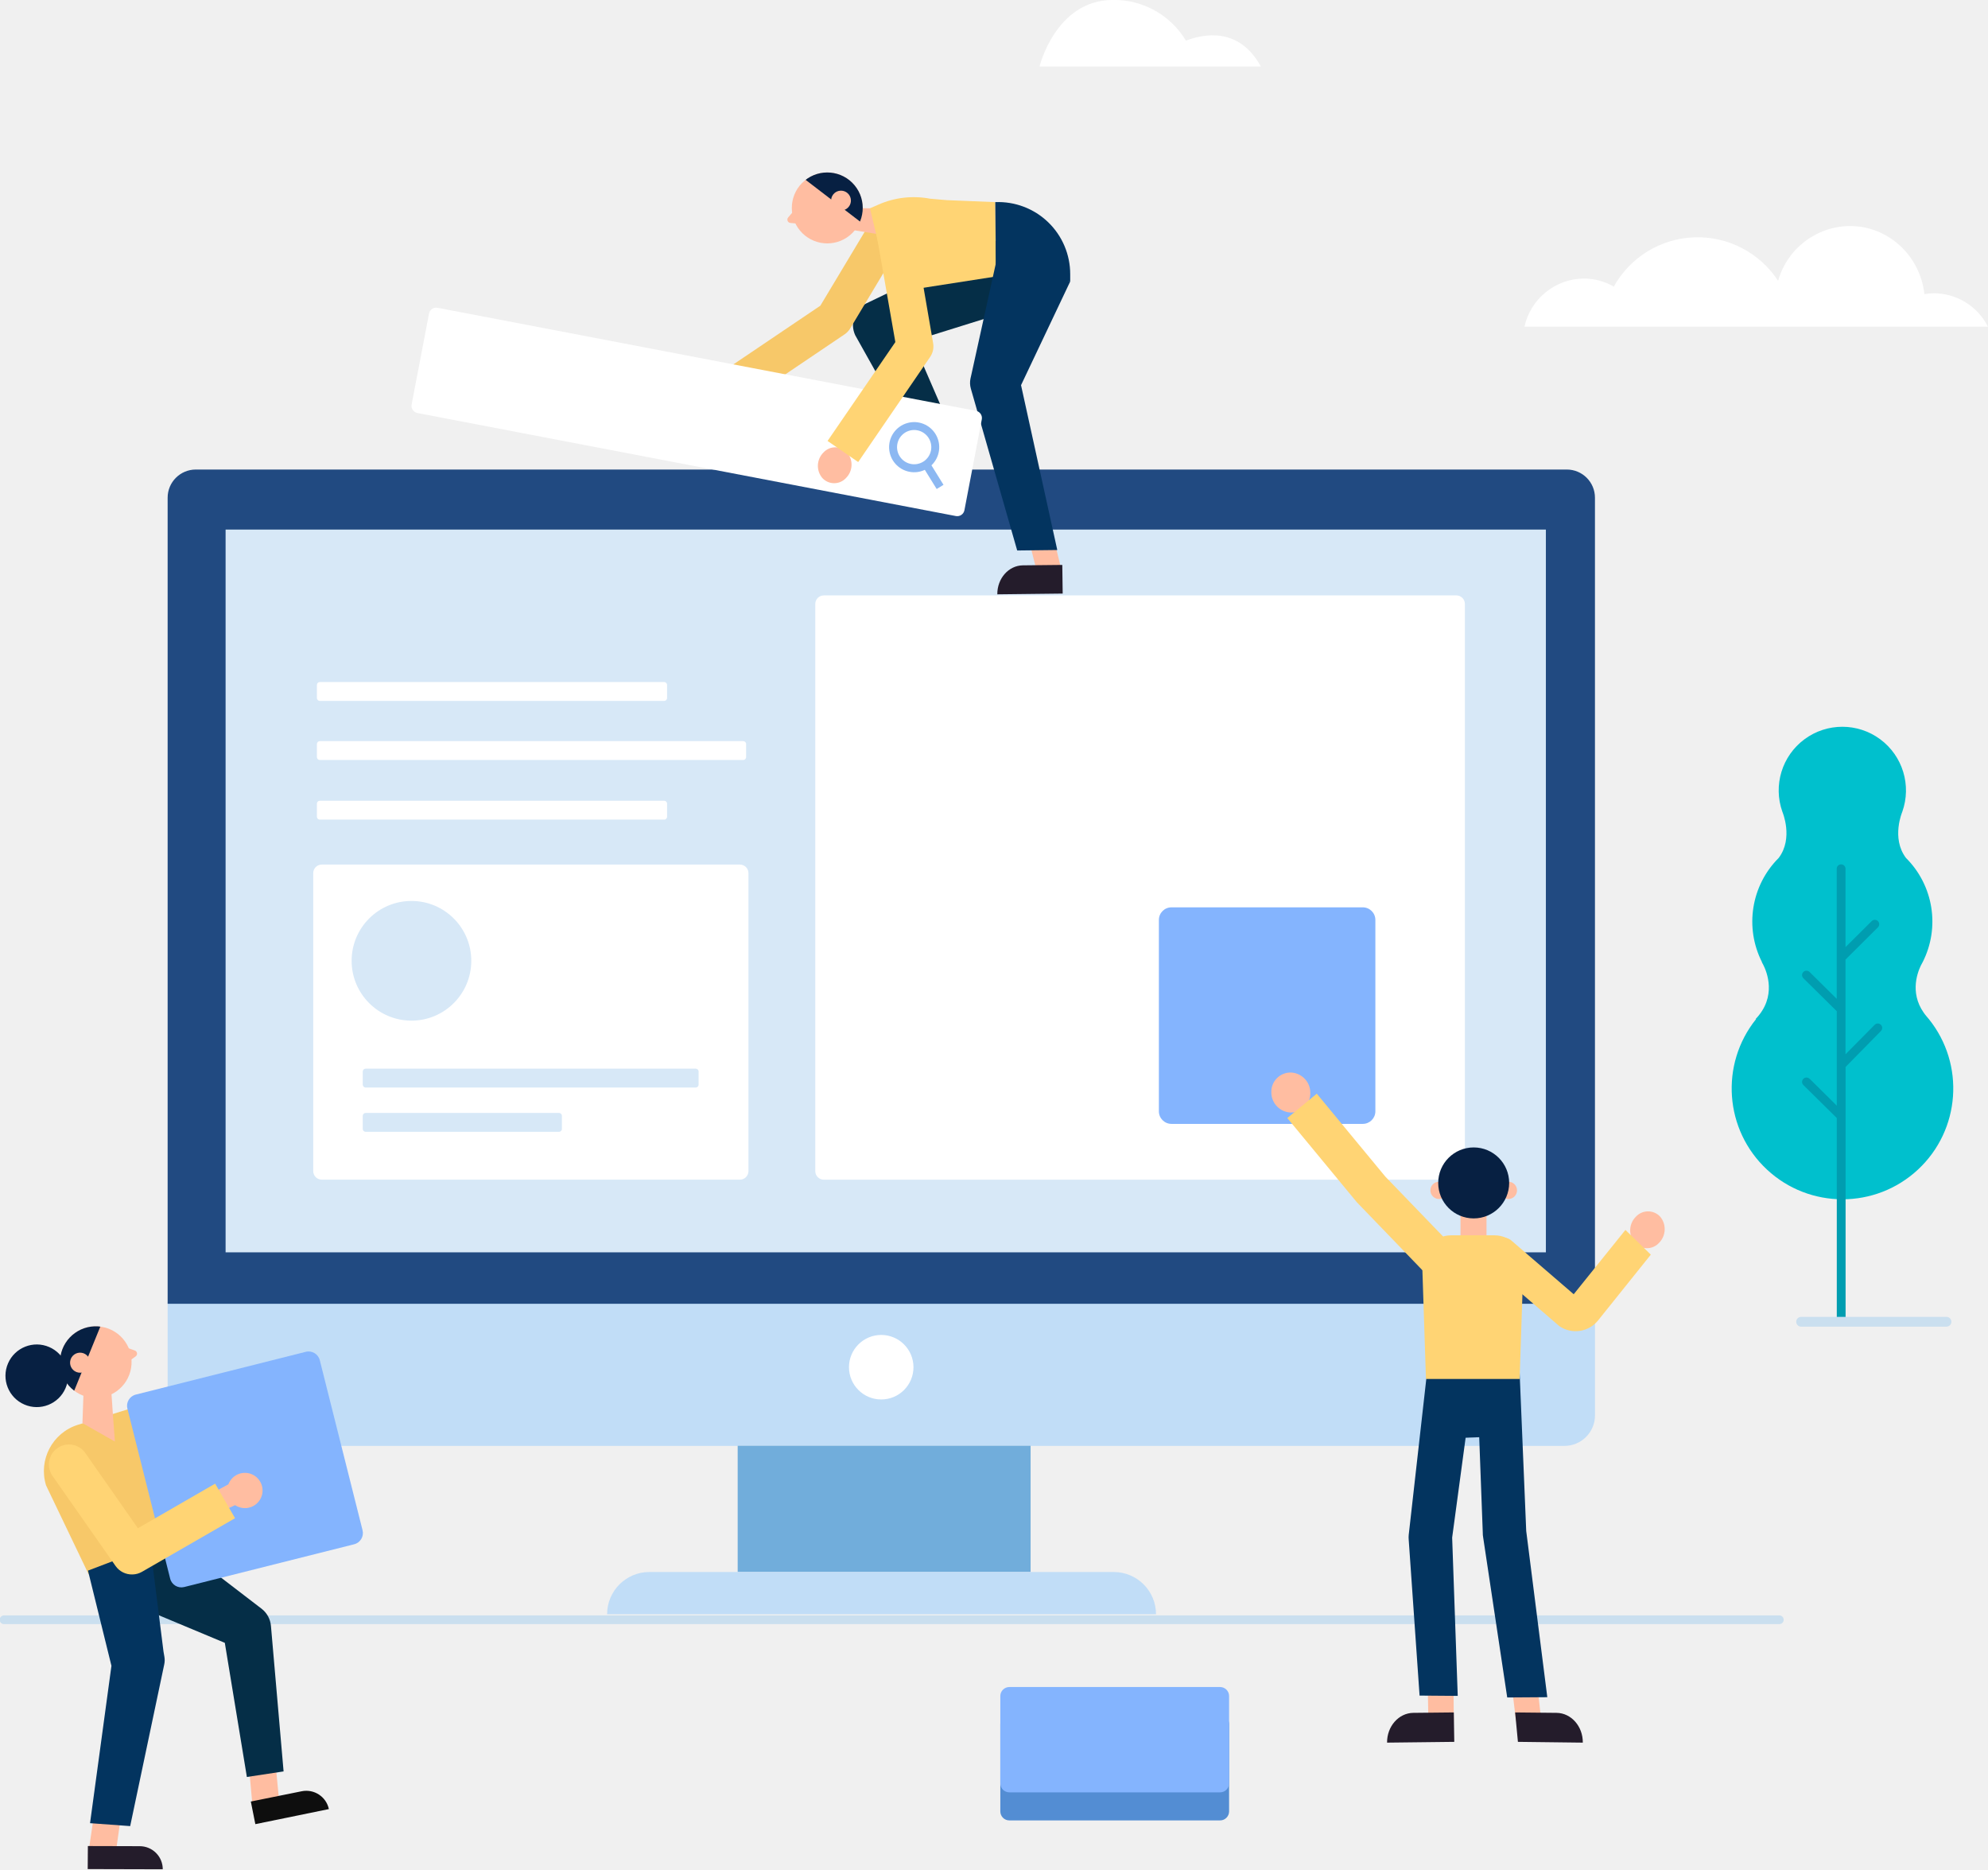
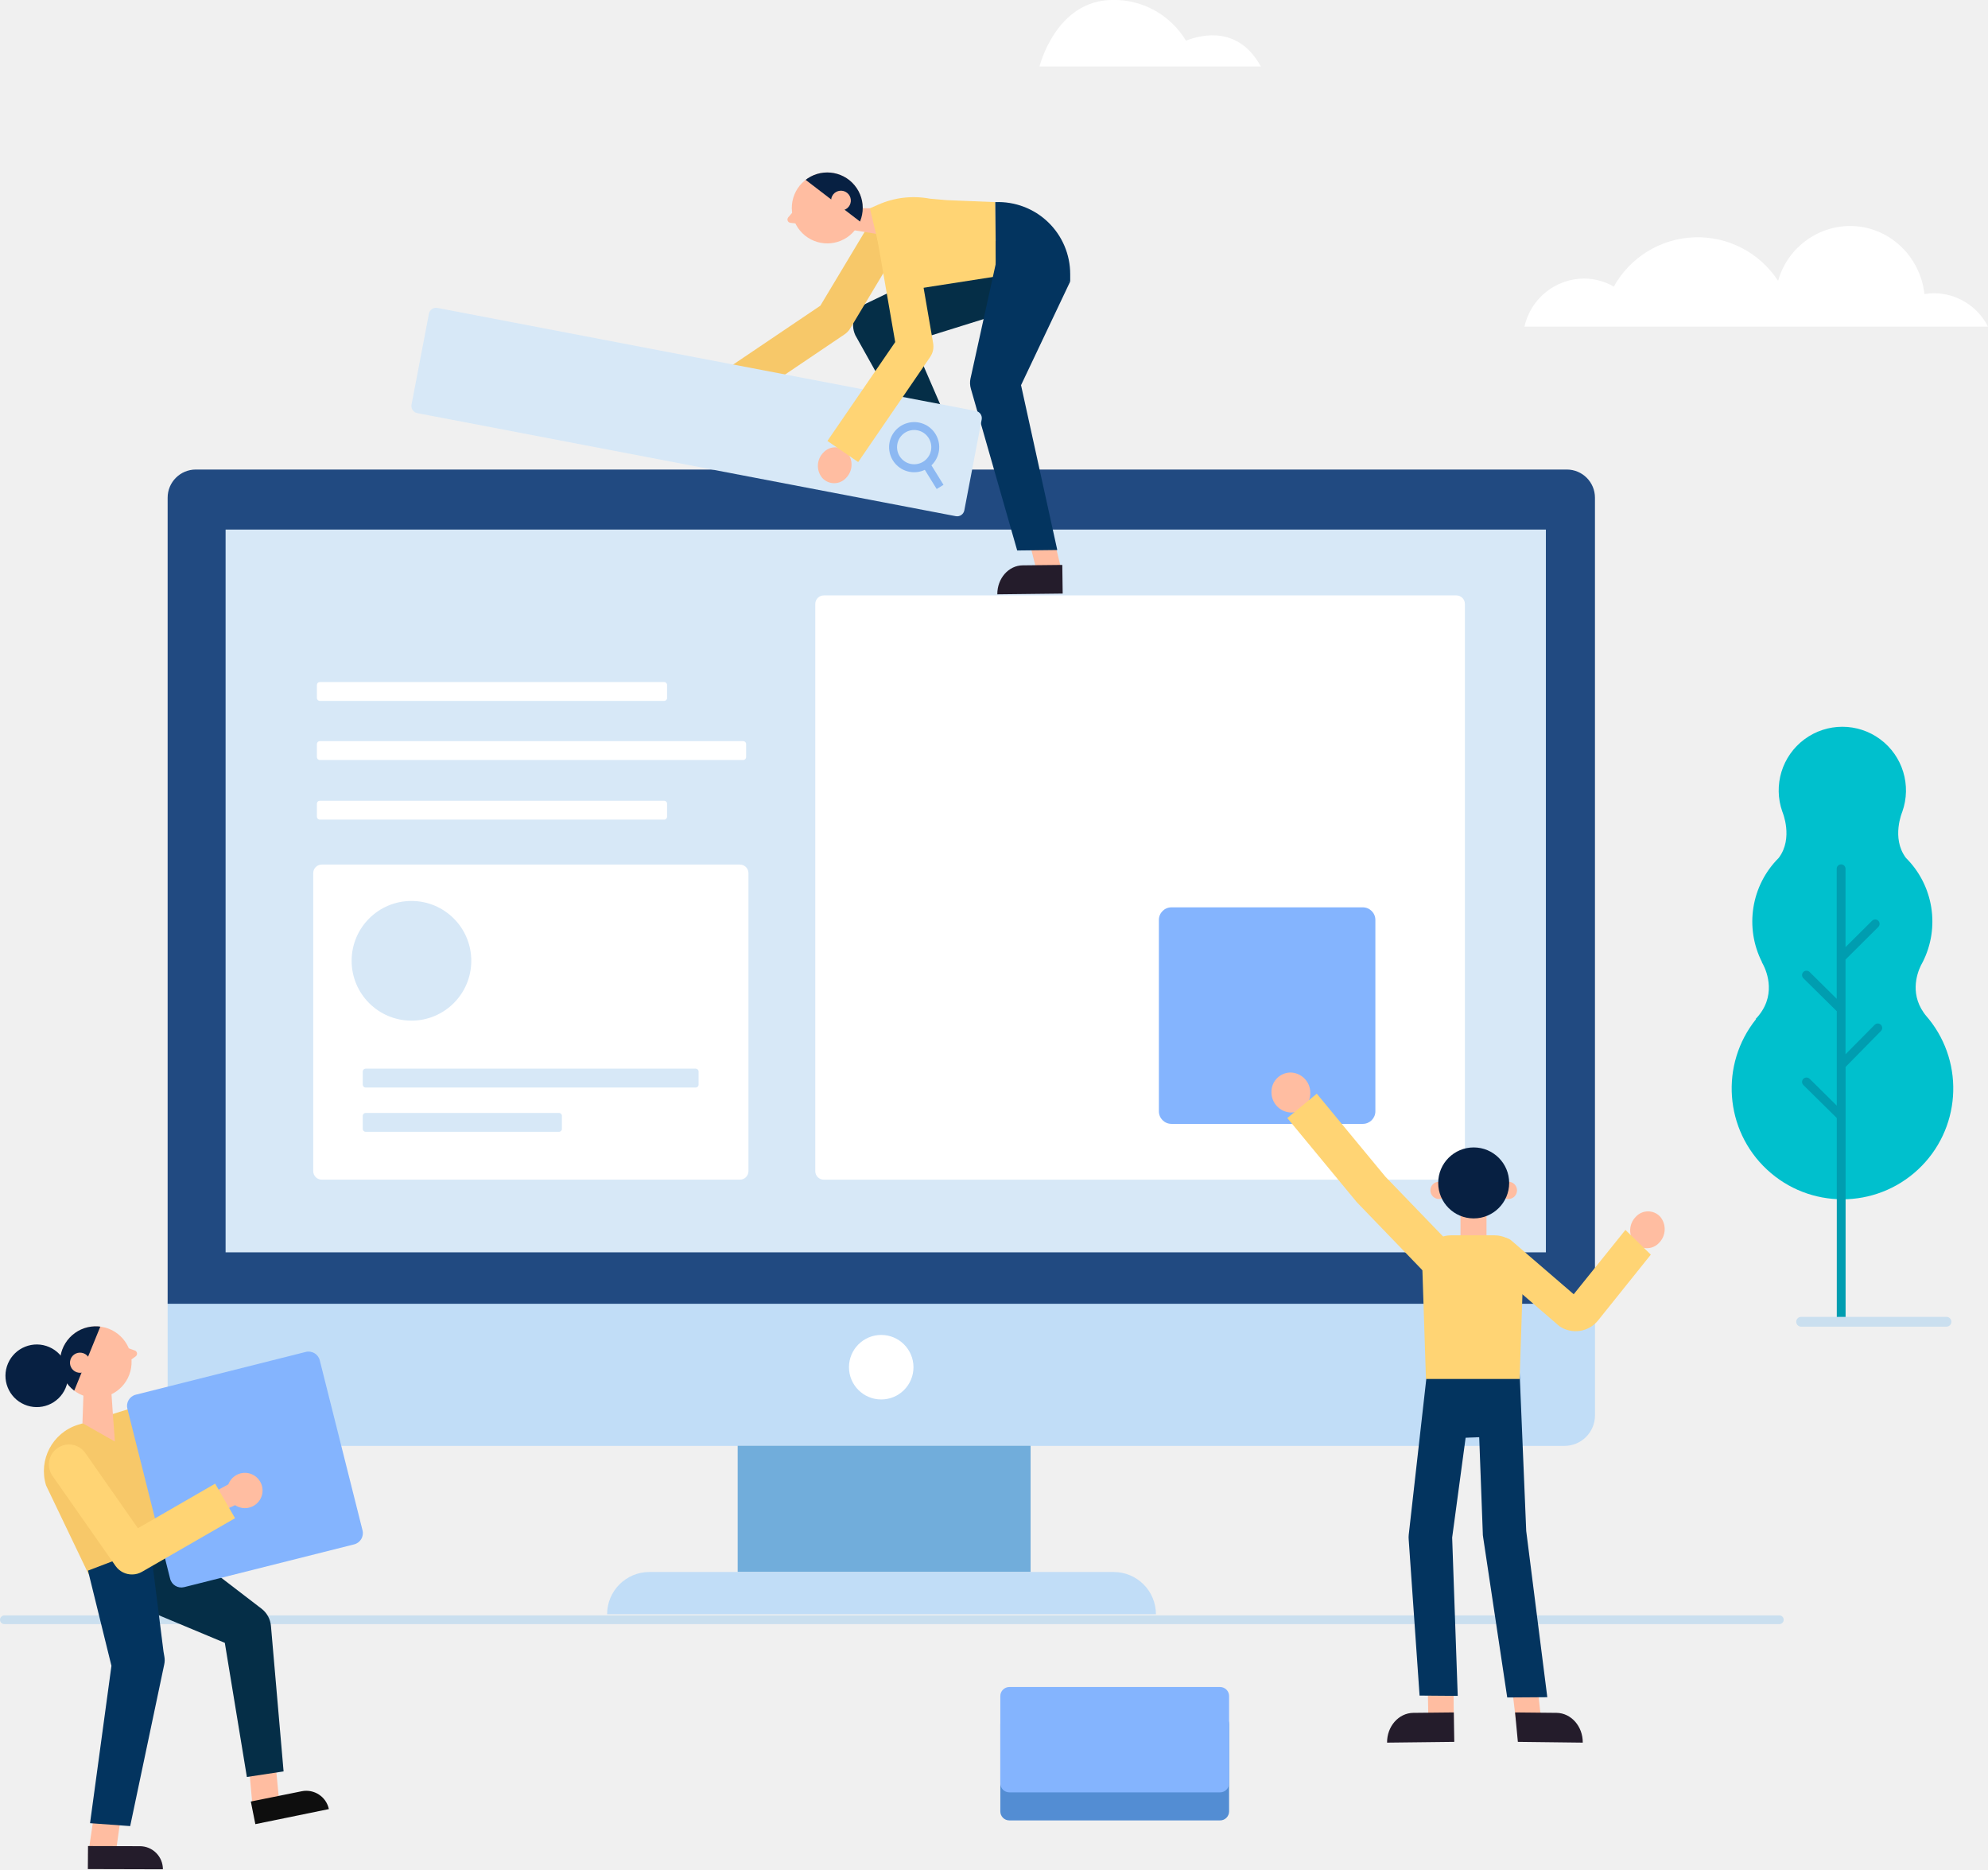
<svg xmlns="http://www.w3.org/2000/svg" id="Layer_1" data-name="Layer 1" viewBox="0 0 713.78 670.98">
  <defs>
    <style>.cls-1{fill:#ffbda1;}.cls-2{fill:#c1ddf7;}.cls-3{fill:#71addb;}.cls-4{fill:#214a81;}.cls-5{fill:#d7e8f7;}.cls-6{fill:#fff;}.cls-7{fill:#00c0cd;}.cls-8{fill:#009db0;}.cls-9{fill:#cadfef;}.cls-10{fill:#84b4fe;}.cls-11{fill:#538dd3;}.cls-12{fill:#ffd474;}.cls-13{fill:#241c2b;}.cls-14{fill:#03345f;}.cls-15{fill:#072042;}.cls-16{fill:#ffb398;}.cls-17{fill:#0e0e0e;}.cls-18{fill:#052e47;}.cls-19{fill:#faaaab;}.cls-20{fill:#f7c869;}.cls-21{clip-path:url(#clip-path);}.cls-22{fill:#8cb8f2;}.cls-23{clip-path:url(#clip-path-2);}</style>
-     <clipPath id="clip-path" transform="translate(-603.02 -205.02)">
-       <path class="cls-1" d="M890.26,287.8a12.73,12.73,0,1,0,1.65-17.93A12.73,12.73,0,0,0,890.26,287.8Z" />
+     <clipPath id="clip-path" transform="translate(106.98 85.98)">
+       <path class="cls-1" d="M180.26-3.2a12.73,12.73,0,0,0,17.93,1.65,12.74,12.74,0,0,0,1.65-17.93,12.73,12.73,0,0,0-17.93-1.65A12.72,12.72,0,0,0,180.26-3.2Z" />
    </clipPath>
-     <clipPath id="clip-path-2" transform="translate(-603.02 -205.02)">
-       <path class="cls-1" d="M650.09,696.05a12.85,12.85,0,1,1-10.57-14.77A12.84,12.84,0,0,1,650.09,696.05Z" />
+     <clipPath id="clip-path-2" transform="translate(106.98 85.98)">
+       <path class="cls-1" d="M-59.91,405.05a12.84,12.84,0,0,1-14.77,10.57,12.85,12.85,0,0,1-10.58-14.77,12.84,12.84,0,0,1,14.78-10.57A12.84,12.84,0,0,1-59.91,405.05Z" />
    </clipPath>
  </defs>
  <path class="cls-2" d="M60.19,467.19H572.67a0,0,0,0,1,0,0V508A10.94,10.94,0,0,1,561.72,519H71.13A10.94,10.94,0,0,1,60.19,508V467.19A0,0,0,0,1,60.19,467.19Z" />
  <rect class="cls-3" x="264.86" y="518.96" width="105.17" height="45.31" />
  <path class="cls-4" d="M70.3,168.54H562.55a10.11,10.11,0,0,1,10.11,10.11V468a0,0,0,0,1,0,0H60.19a0,0,0,0,1,0,0V178.66A10.11,10.11,0,0,1,70.3,168.54Z" />
  <rect class="cls-5" x="81" y="190.09" width="474.04" height="259.44" />
-   <path class="cls-6" d="M931,695.78a11.58,11.58,0,1,1-11.58-11.58A11.59,11.59,0,0,1,931,695.78Z" transform="translate(-603.02 -205.02)" />
+   <path class="cls-6" d="M221,404.78a11.58,11.58,0,1,1-11.58-11.58A11.59,11.59,0,0,1,221,404.78Z" transform="translate(106.98 85.98)" />
  <rect class="cls-6" x="292.72" y="213.72" width="233.24" height="209.73" rx="3.07" ry="3.07" />
  <rect class="cls-6" x="112.46" y="310.34" width="156.27" height="113.1" rx="3.07" ry="3.07" />
-   <path class="cls-7" d="M1233.44,570.79h-.07c7.68-8,4.07-16.87,2.68-19.57h0c-.27-.52-.46-.83-.46-.83h.07a32.23,32.23,0,0,1,6-37.42c5.37-7.12,1.31-16.57,1.31-16.57h0a22.85,22.85,0,1,1,43.06,0h0s-4.06,9.45,1.31,16.57a32.22,32.22,0,0,1,6,37.42h0l-.1.17c-.18.35-.36.71-.56,1.06-1.44,3-4.2,10.88,2.12,18.3l.58.69.17.19h0a39.78,39.78,0,1,1-62,0Z" transform="translate(-603.02 -205.02)" />
-   <path class="cls-8" d="M1252.77,592.26l9.74,9.64V568l-12-11.84a1.58,1.58,0,1,1,2.23-2.25l9.74,9.64V516.86a1.58,1.58,0,0,1,3.16,0V545l9.48-9.42a1.58,1.58,0,0,1,2.22,2.24l-11.7,11.64v34l10.47-10.58a1.58,1.58,0,0,1,2.25,2.22L1265.67,588v90.25a1.58,1.58,0,0,1-3.16,0V606.34l-12-11.84a1.58,1.58,0,1,1,2.23-2.24Z" transform="translate(-603.02 -205.02)" />
-   <path class="cls-9" d="M1301.89,681.23H1249.7a1.76,1.76,0,0,1,0-3.52h52.19a1.76,1.76,0,0,1,0,3.52Z" transform="translate(-603.02 -205.02)" />
+   <path class="cls-7" d="M523.44,279.79h-.07c7.68-8,4.07-16.87,2.68-19.57h0c-.27-.52-.46-.83-.46-.83h.07a32.23,32.23,0,0,1,6-37.42c5.37-7.12,1.31-16.57,1.31-16.57h0a22.85,22.85,0,1,1,43.06,0h0s-4.06,9.45,1.31,16.57a32.22,32.22,0,0,1,6,37.42h0l-.1.17c-.18.35-.36.71-.56,1.06-1.44,3-4.2,10.88,2.12,18.3l.58.69.17.19h0a39.78,39.78,0,1,1-62,0Z" transform="translate(106.98 85.98)" />
+   <path class="cls-8" d="M542.77,301.26l9.74,9.64V277l-12-11.84a1.58,1.58,0,0,1,2.23-2.25l9.74,9.64V225.86a1.58,1.58,0,1,1,3.16,0V254l9.48-9.42a1.58,1.58,0,1,1,2.22,2.24l-11.7,11.64v34l10.47-10.58a1.58,1.58,0,0,1,2.25,2.22L555.67,297v90.25a1.58,1.58,0,1,1-3.16,0V315.34l-12-11.84a1.58,1.58,0,1,1,2.23-2.24Z" transform="translate(106.98 85.98)" />
+   <path class="cls-9" d="M591.89,390.23H539.7a1.76,1.76,0,1,1,0-3.52h52.19a1.76,1.76,0,0,1,0,3.52Z" transform="translate(106.98 85.98)" />
  <rect class="cls-5" x="130.24" y="383.6" width="120.59" height="6.77" rx="1.04" ry="1.04" />
  <rect class="cls-5" x="130.24" y="399.49" width="71.51" height="6.77" rx="1.04" ry="1.04" />
  <circle class="cls-5" cx="147.73" cy="344.88" r="21.48" />
-   <path class="cls-9" d="M1242,788H604.59a1.57,1.57,0,1,1,0-3.13H1242a1.57,1.57,0,0,1,0,3.13Z" transform="translate(-603.02 -205.02)" />
+   <path class="cls-9" d="M532,497h-637.4a1.56,1.56,0,0,1-1.57-1.56,1.57,1.57,0,0,1,1.57-1.57H532a1.57,1.57,0,0,1,0,3.13Z" transform="translate(106.98 85.98)" />
  <rect class="cls-10" x="416.09" y="325.69" width="77.73" height="77.73" rx="4.52" ry="4.52" />
  <rect class="cls-11" x="359.16" y="615.63" width="82.14" height="37.81" rx="3.24" ry="3.24" />
  <rect class="cls-10" x="359.16" y="605.56" width="82.14" height="37.81" rx="3.24" ry="3.24" />
-   <path class="cls-1" d="M1066.48,590a7.26,7.26,0,0,1,7,7.29,6.91,6.91,0,0,1-7,7.07,7.25,7.25,0,0,1-7-7.29A6.91,6.91,0,0,1,1066.48,590Z" transform="translate(-603.02 -205.02)" />
-   <path class="cls-1" d="M1199.13,641.78a5.94,5.94,0,0,0-8.78,0,6.93,6.93,0,0,0-.41,9.35,5.93,5.93,0,0,0,8.77,0A7,7,0,0,0,1199.13,641.78Z" transform="translate(-603.02 -205.02)" />
-   <path class="cls-12" d="M1168.05,669.59l-22.64-19.5a5.18,5.18,0,0,0-7.74,2.41,7.45,7.45,0,0,0,2.61,9.06l22.64,19.5a10.33,10.33,0,0,0,13.82-2l19-23.69-9.12-8.87Z" transform="translate(-603.02 -205.02)" />
+   <path class="cls-1" d="M356.48,299a7.26,7.26,0,0,1,7,7.29,6.91,6.91,0,0,1-6.95,7.07,7.25,7.25,0,0,1-7-7.29A6.91,6.91,0,0,1,356.48,299Z" transform="translate(106.98 85.98)" />
+   <path class="cls-1" d="M489.13,350.78a5.94,5.94,0,0,0-8.78,0,6.93,6.93,0,0,0-.41,9.35,5.93,5.93,0,0,0,8.77,0A7,7,0,0,0,489.13,350.78Z" transform="translate(106.98 85.98)" />
+   <path class="cls-12" d="M458.05,378.59l-22.64-19.5a5.18,5.18,0,0,0-7.74,2.41,7.45,7.45,0,0,0,2.61,9.06l22.64,19.5a10.33,10.33,0,0,0,13.82-2l19-23.69-9.12-8.87Z" transform="translate(106.98 85.98)" />
  <polygon class="cls-1" points="512.86 618.03 521.98 617.69 521.84 601.65 512.57 602.06 512.86 618.03" />
-   <path class="cls-13" d="M1101.06,830.54l24.11-.28L1125,819.7l-14.54.15c-5.25.06-9.47,4.84-9.42,10.69Z" transform="translate(-603.02 -205.02)" />
+   <path class="cls-13" d="M391.06,539.54l24.11-.28L415,528.7l-14.54.15c-5.25.06-9.47,4.84-9.42,10.69Z" transform="translate(106.98 85.98)" />
  <polygon class="cls-1" points="553.42 618.03 544.3 617.69 542.39 601.65 551.66 602.06 553.42 618.03" />
-   <path class="cls-13" d="M1171.27,830.54l-23.25-.28-1-10.56,14.88.15c5.25.06,9.47,4.84,9.42,10.69Z" transform="translate(-603.02 -205.02)" />
+   <path class="cls-13" d="M461.27,539.54,438,539.26l-1-10.56,14.88.15c5.25.06,9.47,4.84,9.42,10.69Z" transform="translate(106.98 85.98)" />
  <polygon class="cls-14" points="512.26 493.41 528.1 492.82 529.74 492.76 545.58 492.17 545.77 515.34 513.46 516.54 512.26 493.41" />
-   <path class="cls-14" d="M1144.18,814.33l14.39-.1L1151,754.57l-2.39-57.38-15.28,2.5,2.07,55.42a9.07,9.07,0,0,0,.16,1.88Z" transform="translate(-603.02 -205.02)" />
-   <path class="cls-14" d="M1112.71,813.65l13.7.11-2-56.82,7.66-56.79-16.77-1.72L1108.81,756a8.88,8.88,0,0,0,0,1.71Z" transform="translate(-603.02 -205.02)" />
+   <path class="cls-14" d="M434.18,523.33l14.39-.1L441,463.57l-2.39-57.38-15.28,2.5,2.07,55.42a9.07,9.07,0,0,0,.16,1.88Z" transform="translate(106.98 85.98)" />
+   <path class="cls-14" d="M402.71,522.65l13.7.11-2-56.82,7.66-56.79-16.77-1.72L398.81,465a8.88,8.88,0,0,0,0,1.71Z" transform="translate(106.98 85.98)" />
  <rect class="cls-1" x="524.39" y="434.81" width="9.33" height="12.52" />
-   <path class="cls-1" d="M1122.79,632.3a3.1,3.1,0,1,1-3.1-3.1A3.1,3.1,0,0,1,1122.79,632.3Z" transform="translate(-603.02 -205.02)" />
-   <path class="cls-1" d="M1147.7,632.3a3.1,3.1,0,1,1-3.1-3.1A3.1,3.1,0,0,1,1147.7,632.3Z" transform="translate(-603.02 -205.02)" />
-   <path class="cls-15" d="M1144.88,629.63a12.74,12.74,0,1,1-12.74-12.74A12.75,12.75,0,0,1,1144.88,629.63Z" transform="translate(-603.02 -205.02)" />
-   <path class="cls-12" d="M1148.63,700H1115l-1.29-39.56c0-6.64,4.12-12,10.34-12h15.55c6.22,0,10.35,5.37,10.35,12Z" transform="translate(-603.02 -205.02)" />
-   <path class="cls-12" d="M1115.62,662.93l-25.26-26.19a4.4,4.4,0,0,1-.35-.39l-24.79-30,10.58-8.75,24.62,29.77,25.08,26Z" transform="translate(-603.02 -205.02)" />
+   <path class="cls-1" d="M412.79,341.3a3.1,3.1,0,1,1-3.1-3.1A3.1,3.1,0,0,1,412.79,341.3Z" transform="translate(106.98 85.98)" />
+   <path class="cls-1" d="M437.7,341.3a3.1,3.1,0,1,1-3.1-3.1A3.1,3.1,0,0,1,437.7,341.3Z" transform="translate(106.98 85.98)" />
+   <path class="cls-15" d="M434.88,338.63a12.74,12.74,0,1,1-12.74-12.74A12.75,12.75,0,0,1,434.88,338.63Z" transform="translate(106.98 85.98)" />
+   <path class="cls-12" d="M438.63,409H405l-1.29-39.56c0-6.64,4.12-12,10.34-12h15.55c6.22,0,10.35,5.37,10.35,12Z" transform="translate(106.98 85.98)" />
+   <path class="cls-12" d="M405.62,371.93l-25.26-26.19a4.4,4.4,0,0,1-.35-.39l-24.79-30,10.58-8.75,24.62,29.77,25.08,26Z" transform="translate(106.98 85.98)" />
  <polygon class="cls-1" points="372.51 206.04 381.39 205.71 377.56 190.09 368.54 190.49 372.51 206.04" />
-   <path class="cls-13" d="M961.1,418.35l23.47-.27-.14-10.28-14.15.15c-5.12.05-9.23,4.71-9.18,10.4Z" transform="translate(-603.02 -205.02)" />
+   <path class="cls-13" d="M251.1,127.35l23.47-.27-.14-10.28-14.15.15c-5.12,0-9.23,4.71-9.18,10.4Z" transform="translate(106.98 85.98)" />
  <polygon class="cls-16" points="331.01 159.34 339.89 159.01 334.94 145.55 325.91 145.95 331.01 159.34" />
-   <path class="cls-17" d="M920.26,373.81l23.47-.27-.14-10.29-14.15.15c-5.12.06-9.23,4.72-9.18,10.41Z" transform="translate(-603.02 -205.02)" />
-   <path class="cls-18" d="M981,311.81,921.8,330.28l5-11.94,17,39.22-15.17.9-18.55-33.11a8.7,8.7,0,0,1,4.11-11.49l.93-.44L971,286.53Z" transform="translate(-603.02 -205.02)" />
-   <path class="cls-19" d="M869.41,340a5.78,5.78,0,0,0-8.55,0,6.76,6.76,0,0,0-.4,9.11,5.79,5.79,0,0,0,8.55,0A6.75,6.75,0,0,0,869.41,340Z" transform="translate(-603.02 -205.02)" />
-   <path class="cls-20" d="M873.29,347.29l-7.5-11.1,31.77-21.44,21-35,11.48,6.89-21.77,36.28a6.69,6.69,0,0,1-2,2.11Z" transform="translate(-603.02 -205.02)" />
+   <path class="cls-17" d="M210.26,82.81l23.47-.27-.14-10.29-14.15.15c-5.12.06-9.23,4.72-9.18,10.41Z" transform="translate(106.98 85.98)" />
+   <path class="cls-18" d="M271,20.81,211.8,39.28l5-11.94,17,39.22-15.17.9L200.12,34.35a8.7,8.7,0,0,1,4.11-11.49l.93-.44L261-4.47Z" transform="translate(106.98 85.98)" />
+   <path class="cls-19" d="M159.41,49a5.78,5.78,0,0,0-8.55,0,6.76,6.76,0,0,0-.4,9.11,5.79,5.79,0,0,0,8.55,0A6.75,6.75,0,0,0,159.41,49Z" transform="translate(106.98 85.98)" />
+   <path class="cls-20" d="M163.29,56.29l-7.5-11.1,31.77-21.44,21-35,11.48,6.89L198.28,31.91a6.69,6.69,0,0,1-2,2.11Z" transform="translate(106.98 85.98)" />
  <polygon class="cls-1" points="307.6 74.71 314.87 74.81 317.24 84.37 303.53 82.15 307.6 74.71" />
-   <path class="cls-1" d="M886,283.08l2.08-2.43,3.21,2.73L889,285.25l-2.24-.21A1.2,1.2,0,0,1,886,283.08Z" transform="translate(-603.02 -205.02)" />
-   <path class="cls-1" d="M890.26,287.8a12.73,12.73,0,1,0,1.65-17.93A12.73,12.73,0,0,0,890.26,287.8Z" transform="translate(-603.02 -205.02)" />
+   <path class="cls-1" d="M176-7.92l2.08-2.43,3.21,2.73L179-5.75,176.79-6A1.2,1.2,0,0,1,176-7.92Z" transform="translate(106.98 85.98)" />
+   <path class="cls-1" d="M180.26-3.2a12.73,12.73,0,0,0,17.93,1.65,12.74,12.74,0,0,0,1.65-17.93,12.73,12.73,0,0,0-17.93-1.65A12.72,12.72,0,0,0,180.26-3.2Z" transform="translate(106.98 85.98)" />
  <g class="cls-21">
    <polygon class="cls-15" points="286.04 62.09 312.84 82.64 308.49 60.77 286.04 62.09" />
  </g>
-   <path class="cls-1" d="M902.23,279.29a3.56,3.56,0,1,0,.46-5A3.57,3.57,0,0,0,902.23,279.29Z" transform="translate(-603.02 -205.02)" />
-   <path class="cls-12" d="M960.37,277.57l.26,26.69-38,5.92-7.26-30.38,3.1-1.36a31.39,31.39,0,0,1,18.47-2.1l6,.52Z" transform="translate(-603.02 -205.02)" />
-   <path class="cls-14" d="M960.63,304.26l26.64,1.8v-2.59a25.85,25.85,0,0,0-26.9-25.9h0Z" transform="translate(-603.02 -205.02)" />
-   <path class="cls-14" d="M987.27,306.06l-18.55,39.11.2-5.06,13.71,62.34-14.39.17-16.65-58.13a7.47,7.47,0,0,1-.12-3.6l.33-1.47,9-40.89Z" transform="translate(-603.02 -205.02)" />
-   <rect class="cls-6" x="752.1" y="333.72" width="202.07" height="38.45" rx="2.62" ry="2.62" transform="translate(-521.47 -359.1) rotate(10.83)" />
-   <path class="cls-22" d="M941.78,379.05l-4.33-7a9,9,0,1,0-7.9,2.32,8.86,8.86,0,0,0,5.52-.7l4.26,6.88Zm-4.49-12.37a6.15,6.15,0,1,1-4.89-7.2A6.17,6.17,0,0,1,937.29,366.68Z" transform="translate(-603.02 -205.02)" />
-   <path class="cls-1" d="M907.19,367.47a5.77,5.77,0,0,0-8.54,0,6.76,6.76,0,0,0-.4,9.11,5.77,5.77,0,0,0,8.54,0A6.75,6.75,0,0,0,907.19,367.47Z" transform="translate(-603.02 -205.02)" />
-   <path class="cls-12" d="M911.15,370.87l-11-7.57,24.34-35.49L918,290.66l13.2-2.27,6.86,39.83a6.65,6.65,0,0,1-1.08,4.92Z" transform="translate(-603.02 -205.02)" />
-   <path class="cls-2" d="M1018.05,784.46H821a15.17,15.17,0,0,1,15.17-15.17h166.74a15.17,15.17,0,0,1,15.17,15.17Z" transform="translate(-603.02 -205.02)" />
-   <path class="cls-1" d="M693.88,855.7c0-.74-1.72-19-1.72-19l9.47-1.9,1.84,19Z" transform="translate(-603.02 -205.02)" />
-   <path class="cls-17" d="M721.11,854.39,694.7,859.8l-1.62-8.12L711.31,848a8.29,8.29,0,0,1,9.8,6.44Z" transform="translate(-603.02 -205.02)" />
-   <path class="cls-18" d="M658.61,753.07l37.15,28.5,1.18.9a8.73,8.73,0,0,1,3.36,6.16l4.54,52.24-13.18,2-8.83-53.68,4.54,7.05-44-18.39Z" transform="translate(-603.02 -205.02)" />
-   <path class="cls-20" d="M634.86,770.14l32-11.4a5.07,5.07,0,0,0,3.34-6.34l-13.59-43.88-25.58,7.92a17.4,17.4,0,0,0-11.47,21.77Z" transform="translate(-603.02 -205.02)" />
-   <rect class="cls-10" x="655.34" y="696.9" width="71.23" height="71.23" rx="4.15" ry="4.15" transform="translate(-760.82 -14.37) rotate(-14.12)" />
-   <path class="cls-1" d="M634.62,870.87c.17-.72,2.77-18.72,2.77-18.72l9.63.7-2.65,18.74Z" transform="translate(-603.02 -205.02)" />
-   <path class="cls-13" d="M661.51,876l-27-.07.06-8.27,18.61.05a8.27,8.27,0,0,1,8.28,8.29Z" transform="translate(-603.02 -205.02)" />
-   <path class="cls-14" d="M657,760.27l4.72,37.55.33,1.92a7.1,7.1,0,0,1-.07,2.76l-12.22,58-14.41-1.05,8-58.82.26,4.68-9-36.52Z" transform="translate(-603.02 -205.02)" />
-   <path class="cls-1" d="M697.12,741.49a6.33,6.33,0,1,1-4.71-7.62A6.34,6.34,0,0,1,697.12,741.49Z" transform="translate(-603.02 -205.02)" />
+   <path class="cls-1" d="M192.23-11.71a3.57,3.57,0,0,0,5,.46,3.56,3.56,0,0,0,.46-5,3.57,3.57,0,0,0-5-.47A3.58,3.58,0,0,0,192.23-11.71Z" transform="translate(106.98 85.98)" />
+   <path class="cls-12" d="M250.37-13.43l.26,26.69-38,5.92L205.34-11.2l3.1-1.36a31.39,31.39,0,0,1,18.47-2.1l6,.52Z" transform="translate(106.98 85.98)" />
+   <path class="cls-14" d="M250.63,13.26l26.64,1.8V12.47a25.85,25.85,0,0,0-26.9-25.9h0Z" transform="translate(106.98 85.98)" />
+   <path class="cls-14" d="M277.27,15.06,258.72,54.17l.2-5.06,13.71,62.34-14.39.17L241.59,53.49a7.47,7.47,0,0,1-.12-3.6l.33-1.47,9-40.89Z" transform="translate(106.98 85.98)" />
+   <rect class="cls-5" x="42.1" y="42.72" width="202.07" height="38.45" rx="2.62" ry="2.62" transform="translate(121.17 60.17) rotate(10.83)" />
+   <path class="cls-22" d="M231.78,88.05l-4.33-7a9,9,0,1,0-7.9,2.32,8.86,8.86,0,0,0,5.52-.7l4.26,6.88Zm-4.49-12.37a6.15,6.15,0,1,1-4.89-7.2A6.17,6.17,0,0,1,227.29,75.68Z" transform="translate(106.98 85.98)" />
+   <path class="cls-1" d="M197.19,76.47a5.77,5.77,0,0,0-8.54,0,6.76,6.76,0,0,0-.4,9.11,5.77,5.77,0,0,0,8.54,0A6.75,6.75,0,0,0,197.19,76.47Z" transform="translate(106.98 85.98)" />
+   <path class="cls-12" d="M201.15,79.87,190.1,72.3l24.34-35.49L208-.34l13.2-2.27,6.86,39.83A6.65,6.65,0,0,1,227,42.14Z" transform="translate(106.98 85.98)" />
+   <path class="cls-2" d="M308.05,493.46H111a15.17,15.17,0,0,1,15.17-15.17H292.88a15.17,15.17,0,0,1,15.17,15.17Z" transform="translate(106.98 85.98)" />
+   <path class="cls-1" d="M-16.12,564.7c0-.74-1.72-19-1.72-19l9.47-1.9,1.84,19Z" transform="translate(106.98 85.98)" />
+   <path class="cls-17" d="M11.11,563.39-15.3,568.8l-1.62-8.12L1.31,557a8.29,8.29,0,0,1,9.8,6.44Z" transform="translate(106.98 85.98)" />
+   <path class="cls-18" d="M-51.39,462.07l37.15,28.5,1.18.9a8.73,8.73,0,0,1,3.36,6.16l4.54,52.24-13.18,2-8.83-53.68,4.54,7.05-44-18.39Z" transform="translate(106.98 85.98)" />
+   <path class="cls-20" d="M-75.14,479.14l32-11.4a5.07,5.07,0,0,0,3.34-6.34l-13.59-43.88-25.58,7.92a17.4,17.4,0,0,0-11.47,21.77Z" transform="translate(106.98 85.98)" />
+   <rect class="cls-10" x="-54.66" y="405.9" width="71.23" height="71.23" rx="4.15" ry="4.15" transform="translate(-1.29 94.67) rotate(-14.12)" />
+   <path class="cls-1" d="M-75.38,579.87c.17-.72,2.77-18.72,2.77-18.72l9.63.7-2.65,18.74Z" transform="translate(106.98 85.98)" />
+   <path class="cls-13" d="M-48.49,585l-26.95-.07.06-8.27,18.61.05A8.27,8.27,0,0,1-48.49,585Z" transform="translate(106.98 85.98)" />
+   <path class="cls-14" d="M-53,469.27l4.72,37.55.33,1.92a7.1,7.1,0,0,1-.07,2.76l-12.22,58-14.41-1.05,8-58.82.26,4.68-9-36.52Z" transform="translate(106.98 85.98)" />
+   <path class="cls-1" d="M-12.88,450.49a6.34,6.34,0,0,1-7.62,4.71,6.34,6.34,0,0,1-4.71-7.62,6.34,6.34,0,0,1,7.62-4.71A6.34,6.34,0,0,1-12.88,450.49Z" transform="translate(106.98 85.98)" />
  <polygon class="cls-1" points="84.18 531.6 71.48 538.54 75.48 544.4 90.37 537.51 84.18 531.6" />
-   <path class="cls-1" d="M651.4,689.77l-3-1.06-1.4,4,2.91.49,1.84-1.32A1.21,1.21,0,0,0,651.4,689.77Z" transform="translate(-603.02 -205.02)" />
-   <path class="cls-1" d="M650.09,696.05a12.85,12.85,0,1,1-10.57-14.77A12.84,12.84,0,0,1,650.09,696.05Z" transform="translate(-603.02 -205.02)" />
+   <path class="cls-1" d="M-58.6,398.77l-3-1.06-1.4,4,2.91.49,1.84-1.32A1.21,1.21,0,0,0-58.6,398.77Z" transform="translate(106.98 85.98)" />
+   <path class="cls-1" d="M-59.91,405.05a12.84,12.84,0,0,1-14.77,10.57,12.85,12.85,0,0,1-10.58-14.77,12.84,12.84,0,0,1,14.78-10.57A12.84,12.84,0,0,1-59.91,405.05Z" transform="translate(106.98 85.98)" />
  <g class="cls-23">
    <polygon class="cls-15" points="37.56 472.41 24.7 503.95 17.34 482.69 37.56 472.41" />
  </g>
-   <path class="cls-1" d="M635.33,694.74a3.6,3.6,0,1,1-3-4.14A3.61,3.61,0,0,1,635.33,694.74Z" transform="translate(-603.02 -205.02)" />
-   <path class="cls-15" d="M626.54,703.32a11.24,11.24,0,1,1-5.86-14.78A11.23,11.23,0,0,1,626.54,703.32Z" transform="translate(-603.02 -205.02)" />
-   <path class="cls-1" d="M643,704.69c0,.74,1.27,17.78,1.27,17.78l-11.65-6.62L633,705Z" transform="translate(-603.02 -205.02)" />
-   <path class="cls-12" d="M650.64,770.17a7.15,7.15,0,0,1-6.1-3l-22.65-32.34a7.14,7.14,0,0,1,1.76-10h0a7.14,7.14,0,0,1,10,1.75l18.89,27,27.73-16,7.14,12.4L654,769.22A7.08,7.08,0,0,1,650.64,770.17Z" transform="translate(-603.02 -205.02)" />
+   <path class="cls-1" d="M-74.67,403.74a3.61,3.61,0,0,1-4.14,3,3.6,3.6,0,0,1-3-4.14,3.59,3.59,0,0,1,4.14-3A3.6,3.6,0,0,1-74.67,403.74Z" transform="translate(106.98 85.98)" />
+   <path class="cls-15" d="M-83.46,412.32a11.23,11.23,0,0,1-14.77,5.86,11.24,11.24,0,0,1-5.87-14.77,11.25,11.25,0,0,1,14.78-5.87A11.24,11.24,0,0,1-83.46,412.32Z" transform="translate(106.98 85.98)" />
+   <path class="cls-1" d="M-67,413.69c0,.74,1.27,17.78,1.27,17.78l-11.65-6.62L-77,414Z" transform="translate(106.98 85.98)" />
+   <path class="cls-12" d="M-59.36,479.17a7.15,7.15,0,0,1-6.1-3l-22.65-32.34a7.14,7.14,0,0,1,1.76-10h0a7.14,7.14,0,0,1,10,1.75l18.89,27,27.73-16,7.14,12.4L-56,478.22A7.08,7.08,0,0,1-59.36,479.17Z" transform="translate(106.98 85.98)" />
  <rect class="cls-6" x="113.78" y="244.82" width="125.73" height="6.77" rx="1.04" ry="1.04" />
  <rect class="cls-6" x="113.78" y="287.43" width="125.73" height="6.77" rx="1.04" ry="1.04" />
  <rect class="cls-6" x="113.78" y="266.03" width="154.11" height="6.77" rx="1.04" ry="1.04" />
-   <path class="cls-6" d="M1055.71,228.89H976.25S982.07,205,1002.62,205a30.08,30.08,0,0,1,26.21,14.62c6-2.35,18.94-5.2,26.88,9.25" transform="translate(-603.02 -205.02)" />
-   <path class="cls-6" d="M1171.7,305a21.34,21.34,0,0,1,10.74,2.9,34.47,34.47,0,0,1,59-2.07,27,27,0,0,1,25.79-19.68c13.83,0,25.21,10.69,26.74,24.44a21.3,21.3,0,0,1,3.41-.3,21.85,21.85,0,0,1,19.41,12H1150.36A22.05,22.05,0,0,1,1171.7,305Z" transform="translate(-603.02 -205.02)" />
+   <path class="cls-6" d="M345.71-62.11H266.25S272.07-86,292.62-86a30.08,30.08,0,0,1,26.21,14.62c6-2.35,18.94-5.2,26.88,9.25" transform="translate(106.98 85.98)" />
+   <path class="cls-6" d="M461.7,14a21.34,21.34,0,0,1,10.74,2.9,34.47,34.47,0,0,1,59-2.07A27,27,0,0,1,557.24-4.87c13.83,0,25.21,10.69,26.74,24.44a21.3,21.3,0,0,1,3.41-.3,21.85,21.85,0,0,1,19.41,12H440.36A22.05,22.05,0,0,1,461.7,14Z" transform="translate(106.98 85.98)" />
</svg>
